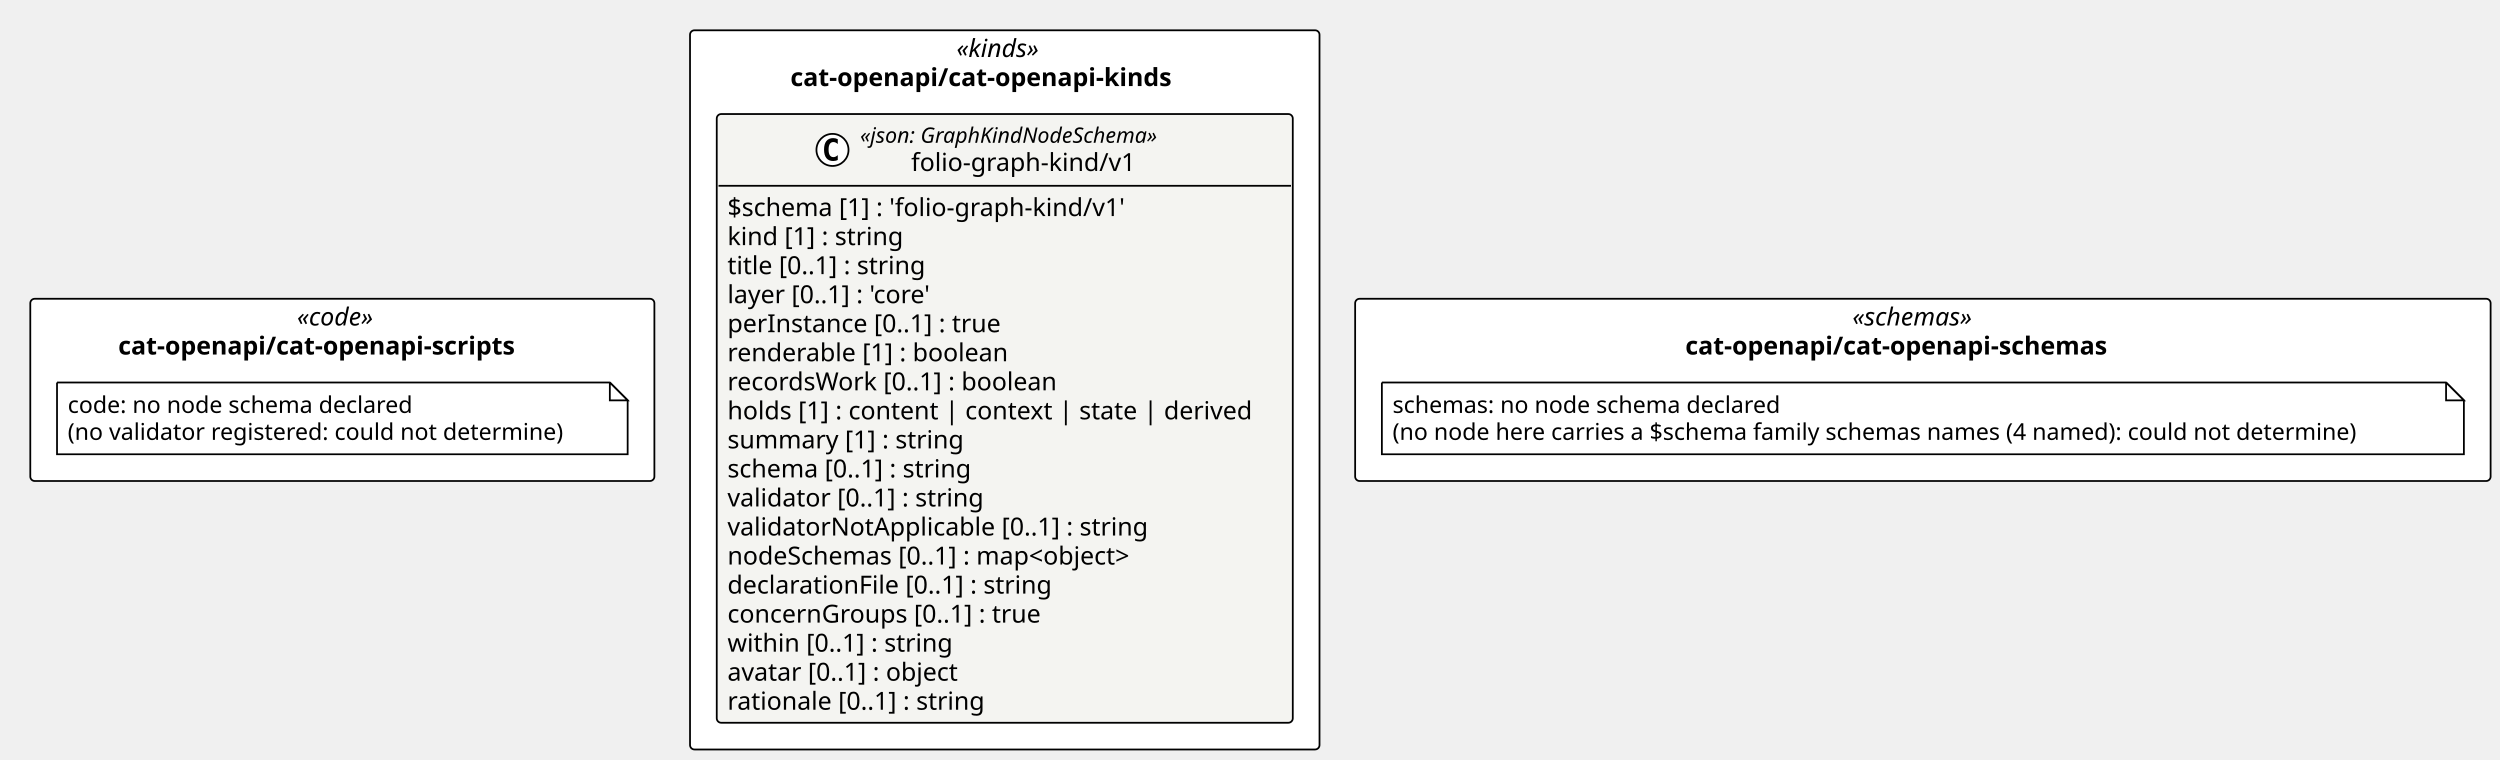
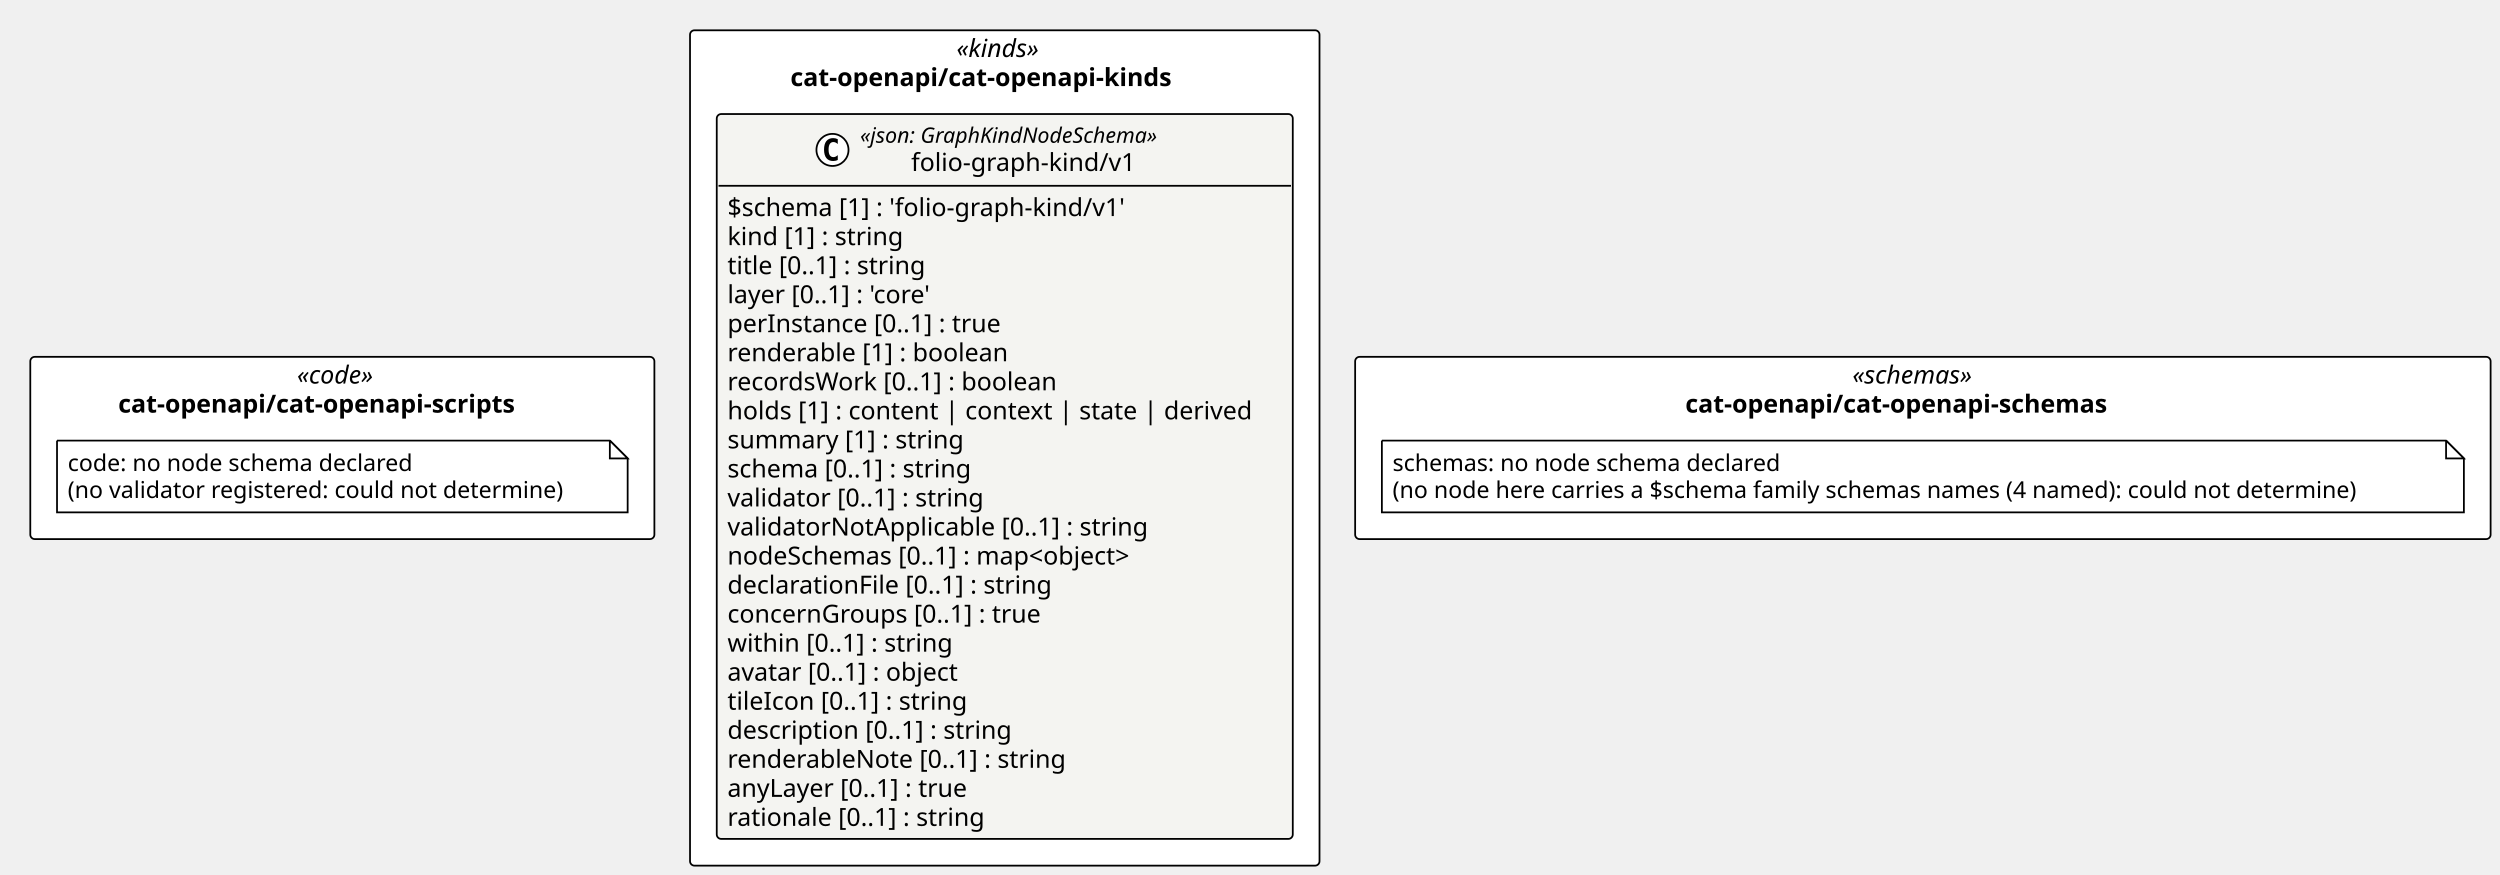
- <svg xmlns="http://www.w3.org/2000/svg" contentStyleType="text/css" height="426px" preserveAspectRatio="none" style="width:1403px;height:426px;background:#FFFFFF;" version="1.1" viewBox="0 0 1403 426" width="1403px" zoomAndPan="magnify">
+ <svg xmlns="http://www.w3.org/2000/svg" contentStyleType="text/css" height="491px" preserveAspectRatio="none" style="width:1403px;height:491px;background:#FFFFFF;" version="1.1" viewBox="0 0 1403 491" width="1403px" zoomAndPan="magnify">
  <defs />
  <g>
-     <rect fill="#FFFFFF" height="403.609" rx="2.5" ry="2.5" style="stroke:#000000;stroke-width:1.0;" width="353.268" x="387.241" y="17" />
+     <rect fill="#FFFFFF" height="468.797" rx="2.5" ry="2.5" style="stroke:#000000;stroke-width:1.0;" width="353.268" x="387.241" y="17" />
    <text fill="#000000" font-family="Verdana" font-size="14" font-style="italic" lengthAdjust="spacing" textLength="54.182" x="536.784" y="31.995">«kinds»</text>
    <text fill="#000000" font-family="Verdana" font-size="14" font-weight="bold" lengthAdjust="spacing" textLength="240.591" x="443.58" y="48.292">cat-openapi/cat-openapi-kinds</text>
-     <rect fill="#FFFFFF" height="102.266" rx="2.5" ry="2.5" style="stroke:#000000;stroke-width:1.0;" width="637.225" x="760.509" y="167.672" />
-     <text fill="#000000" font-family="Verdana" font-size="14" font-style="italic" lengthAdjust="spacing" textLength="79.119" x="1039.562" y="182.667">«schemas»</text>
-     <text fill="#000000" font-family="Verdana" font-size="14" font-weight="bold" lengthAdjust="spacing" textLength="266.622" x="945.81" y="198.964">cat-openapi/cat-openapi-schemas</text>
-     <rect fill="#FFFFFF" height="102.266" rx="2.5" ry="2.5" style="stroke:#000000;stroke-width:1.0;" width="350.241" x="17" y="167.672" />
-     <text fill="#000000" font-family="Verdana" font-size="14" font-style="italic" lengthAdjust="spacing" textLength="50.894" x="166.674" y="182.667">«code»</text>
-     <text fill="#000000" font-family="Verdana" font-size="14" font-weight="bold" lengthAdjust="spacing" textLength="251.542" x="66.35" y="198.964">cat-openapi/cat-openapi-scripts</text>
+     <rect fill="#FFFFFF" height="102.266" rx="2.5" ry="2.5" style="stroke:#000000;stroke-width:1.0;" width="637.225" x="760.509" y="200.266" />
+     <text fill="#000000" font-family="Verdana" font-size="14" font-style="italic" lengthAdjust="spacing" textLength="79.119" x="1039.562" y="215.261">«schemas»</text>
+     <text fill="#000000" font-family="Verdana" font-size="14" font-weight="bold" lengthAdjust="spacing" textLength="266.622" x="945.81" y="231.558">cat-openapi/cat-openapi-schemas</text>
+     <rect fill="#FFFFFF" height="102.266" rx="2.5" ry="2.5" style="stroke:#000000;stroke-width:1.0;" width="350.241" x="17" y="200.266" />
+     <text fill="#000000" font-family="Verdana" font-size="14" font-style="italic" lengthAdjust="spacing" textLength="50.894" x="166.674" y="215.261">«code»</text>
+     <text fill="#000000" font-family="Verdana" font-size="14" font-weight="bold" lengthAdjust="spacing" textLength="251.542" x="66.35" y="231.558">cat-openapi/cat-openapi-scripts</text>
    <g id="elem_cat_openapi_cat_openapi_kinds_folio_graph_kind_v1_folio_graph_kind_v1">
-       <rect codeLine="11" fill="#F4F4F1" height="341.609" id="cat_openapi_cat_openapi_kinds_folio_graph_kind_v1_folio_graph_kind_v1" rx="2.5" ry="2.5" style="stroke:#000000;stroke-width:1.0;" width="323.268" x="402.241" y="64" />
+       <rect codeLine="11" fill="#F4F4F1" height="406.797" id="cat_openapi_cat_openapi_kinds_folio_graph_kind_v1_folio_graph_kind_v1" rx="2.5" ry="2.5" style="stroke:#000000;stroke-width:1.0;" width="323.268" x="402.241" y="64" />
      <ellipse cx="467.188" cy="84.133" fill="#FFFFFF" rx="9" ry="9" style="stroke:#000000;stroke-width:1.0;" />
      <path d="M470.157,89.773 Q469.579,90.07 468.938,90.211 Q468.298,90.367 467.595,90.367 Q465.095,90.367 463.767,88.727 Q462.454,87.07 462.454,83.945 Q462.454,80.82 463.767,79.164 Q465.095,77.508 467.595,77.508 Q468.298,77.508 468.938,77.664 Q469.595,77.82 470.157,78.117 L470.157,80.836 Q469.532,80.258 468.938,79.992 Q468.345,79.711 467.72,79.711 Q466.376,79.711 465.688,80.789 Q465.001,81.852 465.001,83.945 Q465.001,86.039 465.688,87.117 Q466.376,88.18 467.72,88.18 Q468.345,88.18 468.938,87.914 Q469.532,87.633 470.157,87.055 L470.157,89.773 Z " fill="#000000" />
      <text fill="#000000" font-family="Verdana" font-size="12" font-style="italic" lengthAdjust="spacing" textLength="189.873" x="482.688" y="80.139">«json: GraphKindNodeSchema»</text>
      <text fill="#000000" font-family="Verdana" font-size="14" lengthAdjust="spacing" textLength="132.59" x="511.33" y="95.964">folio-graph-kind/v1</text>
      <line style="stroke:#000000;stroke-width:1.0;" x1="403.241" x2="724.509" y1="104.266" y2="104.266" />
      <text fill="#000000" font-family="Verdana" font-size="14" lengthAdjust="spacing" textLength="241.787" x="408.241" y="121.261">$schema [1] : 'folio-graph-kind/v1'</text>
      <text fill="#000000" font-family="Verdana" font-size="14" lengthAdjust="spacing" textLength="107.844" x="408.241" y="137.558">kind [1] : string</text>
      <text fill="#000000" font-family="Verdana" font-size="14" lengthAdjust="spacing" textLength="123.266" x="408.241" y="153.855">title [0..1] : string</text>
      <text fill="#000000" font-family="Verdana" font-size="14" lengthAdjust="spacing" textLength="129.158" x="408.241" y="170.151">layer [0..1] : 'core'</text>
      <text fill="#000000" font-family="Verdana" font-size="14" lengthAdjust="spacing" textLength="167.241" x="408.241" y="186.448">perInstance [0..1] : true</text>
      <text fill="#000000" font-family="Verdana" font-size="14" lengthAdjust="spacing" textLength="170.338" x="408.241" y="202.745">renderable [1] : boolean</text>
      <text fill="#000000" font-family="Verdana" font-size="14" lengthAdjust="spacing" textLength="200.519" x="408.241" y="219.042">recordsWork [0..1] : boolean</text>
      <text fill="#000000" font-family="Verdana" font-size="14" lengthAdjust="spacing" textLength="311.268" x="408.241" y="235.339">holds [1] : content | context | state | derived</text>
      <text fill="#000000" font-family="Verdana" font-size="14" lengthAdjust="spacing" textLength="144.149" x="408.241" y="251.636">summary [1] : string</text>
      <text fill="#000000" font-family="Verdana" font-size="14" lengthAdjust="spacing" textLength="150.589" x="408.241" y="267.933">schema [0..1] : string</text>
      <text fill="#000000" font-family="Verdana" font-size="14" lengthAdjust="spacing" textLength="157.815" x="408.241" y="284.229">validator [0..1] : string</text>
      <text fill="#000000" font-family="Verdana" font-size="14" lengthAdjust="spacing" textLength="255.138" x="408.241" y="300.526">validatorNotApplicable [0..1] : string</text>
      <text fill="#000000" font-family="Verdana" font-size="14" lengthAdjust="spacing" textLength="251.932" x="408.241" y="316.823">nodeSchemas [0..1] : map&lt;object&gt;</text>
      <text fill="#000000" font-family="Verdana" font-size="14" lengthAdjust="spacing" textLength="199.158" x="408.241" y="333.12">declarationFile [0..1] : string</text>
      <text fill="#000000" font-family="Verdana" font-size="14" lengthAdjust="spacing" textLength="190.736" x="408.241" y="349.417">concernGroups [0..1] : true</text>
      <text fill="#000000" font-family="Verdana" font-size="14" lengthAdjust="spacing" textLength="138.359" x="408.241" y="365.714">within [0..1] : string</text>
      <text fill="#000000" font-family="Verdana" font-size="14" lengthAdjust="spacing" textLength="144.115" x="408.241" y="382.011">avatar [0..1] : object</text>
-       <text fill="#000000" font-family="Verdana" font-size="14" lengthAdjust="spacing" textLength="158.129" x="408.241" y="398.308">rationale [0..1] : string</text>
+       <text fill="#000000" font-family="Verdana" font-size="14" lengthAdjust="spacing" textLength="147.041" x="408.241" y="398.308">tileIcon [0..1] : string</text>
+       <text fill="#000000" font-family="Verdana" font-size="14" lengthAdjust="spacing" textLength="173.735" x="408.241" y="414.604">description [0..1] : string</text>
+       <text fill="#000000" font-family="Verdana" font-size="14" lengthAdjust="spacing" textLength="205.502" x="408.241" y="430.901">renderableNote [0..1] : string</text>
+       <text fill="#000000" font-family="Verdana" font-size="14" lengthAdjust="spacing" textLength="149.208" x="408.241" y="447.198">anyLayer [0..1] : true</text>
+       <text fill="#000000" font-family="Verdana" font-size="14" lengthAdjust="spacing" textLength="158.129" x="408.241" y="463.495">rationale [0..1] : string</text>
    </g>
    <g id="elem_n_cat_openapi_cat_openapi_schemas_schemas">
-       <path d="M775.509,214.672 L775.509,254.938 L1382.734,254.938 L1382.734,224.672 L1372.734,214.672 L775.509,214.672 " fill="#FFFFFF" style="stroke:#000000;stroke-width:1.0;" />
-       <path d="M1372.734,214.672 L1372.734,224.672 L1382.734,224.672 L1372.734,214.672 " fill="#FFFFFF" style="stroke:#000000;stroke-width:1.0;" />
-       <text fill="#000000" font-family="Verdana" font-size="13" lengthAdjust="spacing" textLength="234.463" x="781.509" y="231.739">schemas: no node schema declared</text>
-       <text fill="#000000" font-family="Verdana" font-size="13" lengthAdjust="spacing" textLength="586.225" x="781.509" y="246.872">(no node here carries a $schema family schemas names (4 named): could not determine)</text>
+       <path d="M775.509,247.266 L775.509,287.531 L1382.734,287.531 L1382.734,257.266 L1372.734,247.266 L775.509,247.266 " fill="#FFFFFF" style="stroke:#000000;stroke-width:1.0;" />
+       <path d="M1372.734,247.266 L1372.734,257.266 L1382.734,257.266 L1372.734,247.266 " fill="#FFFFFF" style="stroke:#000000;stroke-width:1.0;" />
+       <text fill="#000000" font-family="Verdana" font-size="13" lengthAdjust="spacing" textLength="234.463" x="781.509" y="264.332">schemas: no node schema declared</text>
+       <text fill="#000000" font-family="Verdana" font-size="13" lengthAdjust="spacing" textLength="586.225" x="781.509" y="279.465">(no node here carries a $schema family schemas names (4 named): could not determine)</text>
    </g>
    <g id="elem_n_cat_openapi_cat_openapi_scripts_code">
-       <path d="M32,214.672 L32,254.938 L352.241,254.938 L352.241,224.672 L342.241,214.672 L32,214.672 " fill="#FFFFFF" style="stroke:#000000;stroke-width:1.0;" />
-       <path d="M342.241,214.672 L342.241,224.672 L352.241,224.672 L342.241,214.672 " fill="#FFFFFF" style="stroke:#000000;stroke-width:1.0;" />
-       <text fill="#000000" font-family="Verdana" font-size="13" lengthAdjust="spacing" textLength="208.254" x="38" y="231.739">code: no node schema declared</text>
-       <text fill="#000000" font-family="Verdana" font-size="13" lengthAdjust="spacing" textLength="299.241" x="38" y="246.872">(no validator registered: could not determine)</text>
+       <path d="M32,247.266 L32,287.531 L352.241,287.531 L352.241,257.266 L342.241,247.266 L32,247.266 " fill="#FFFFFF" style="stroke:#000000;stroke-width:1.0;" />
+       <path d="M342.241,247.266 L342.241,257.266 L352.241,257.266 L342.241,247.266 " fill="#FFFFFF" style="stroke:#000000;stroke-width:1.0;" />
+       <text fill="#000000" font-family="Verdana" font-size="13" lengthAdjust="spacing" textLength="208.254" x="38" y="264.332">code: no node schema declared</text>
+       <text fill="#000000" font-family="Verdana" font-size="13" lengthAdjust="spacing" textLength="299.241" x="38" y="279.465">(no validator registered: could not determine)</text>
    </g>
  </g>
</svg>
